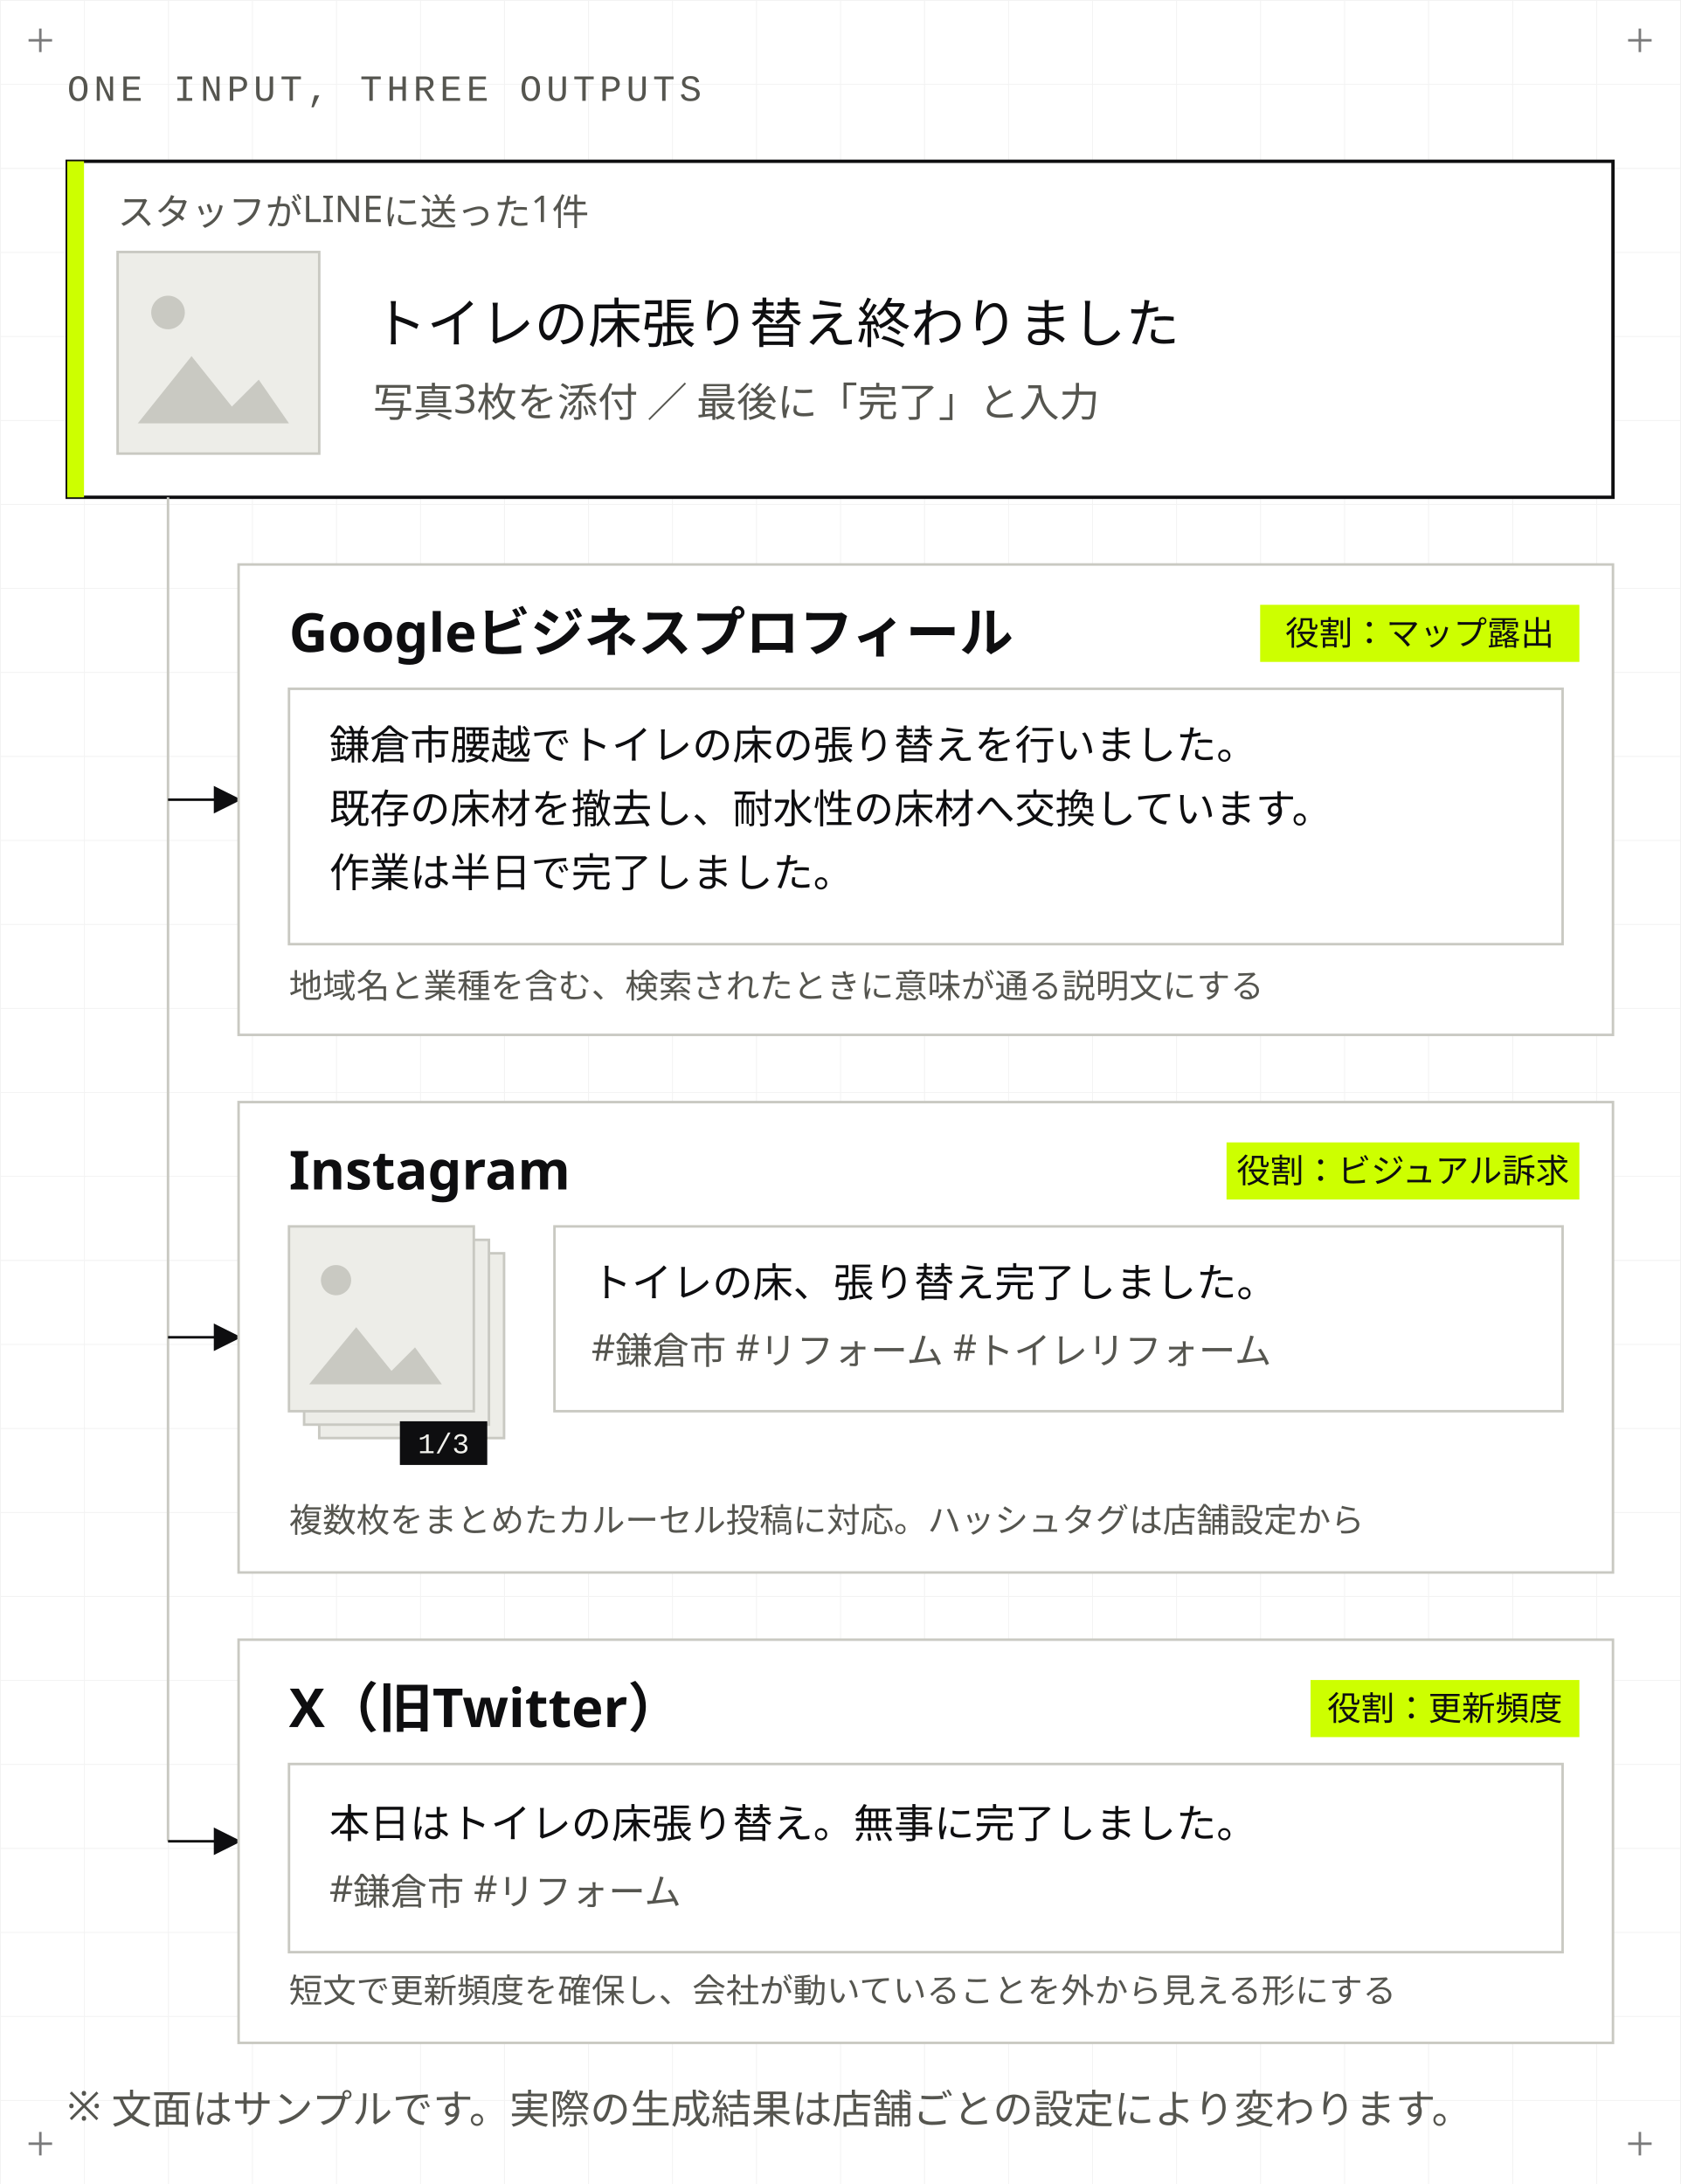
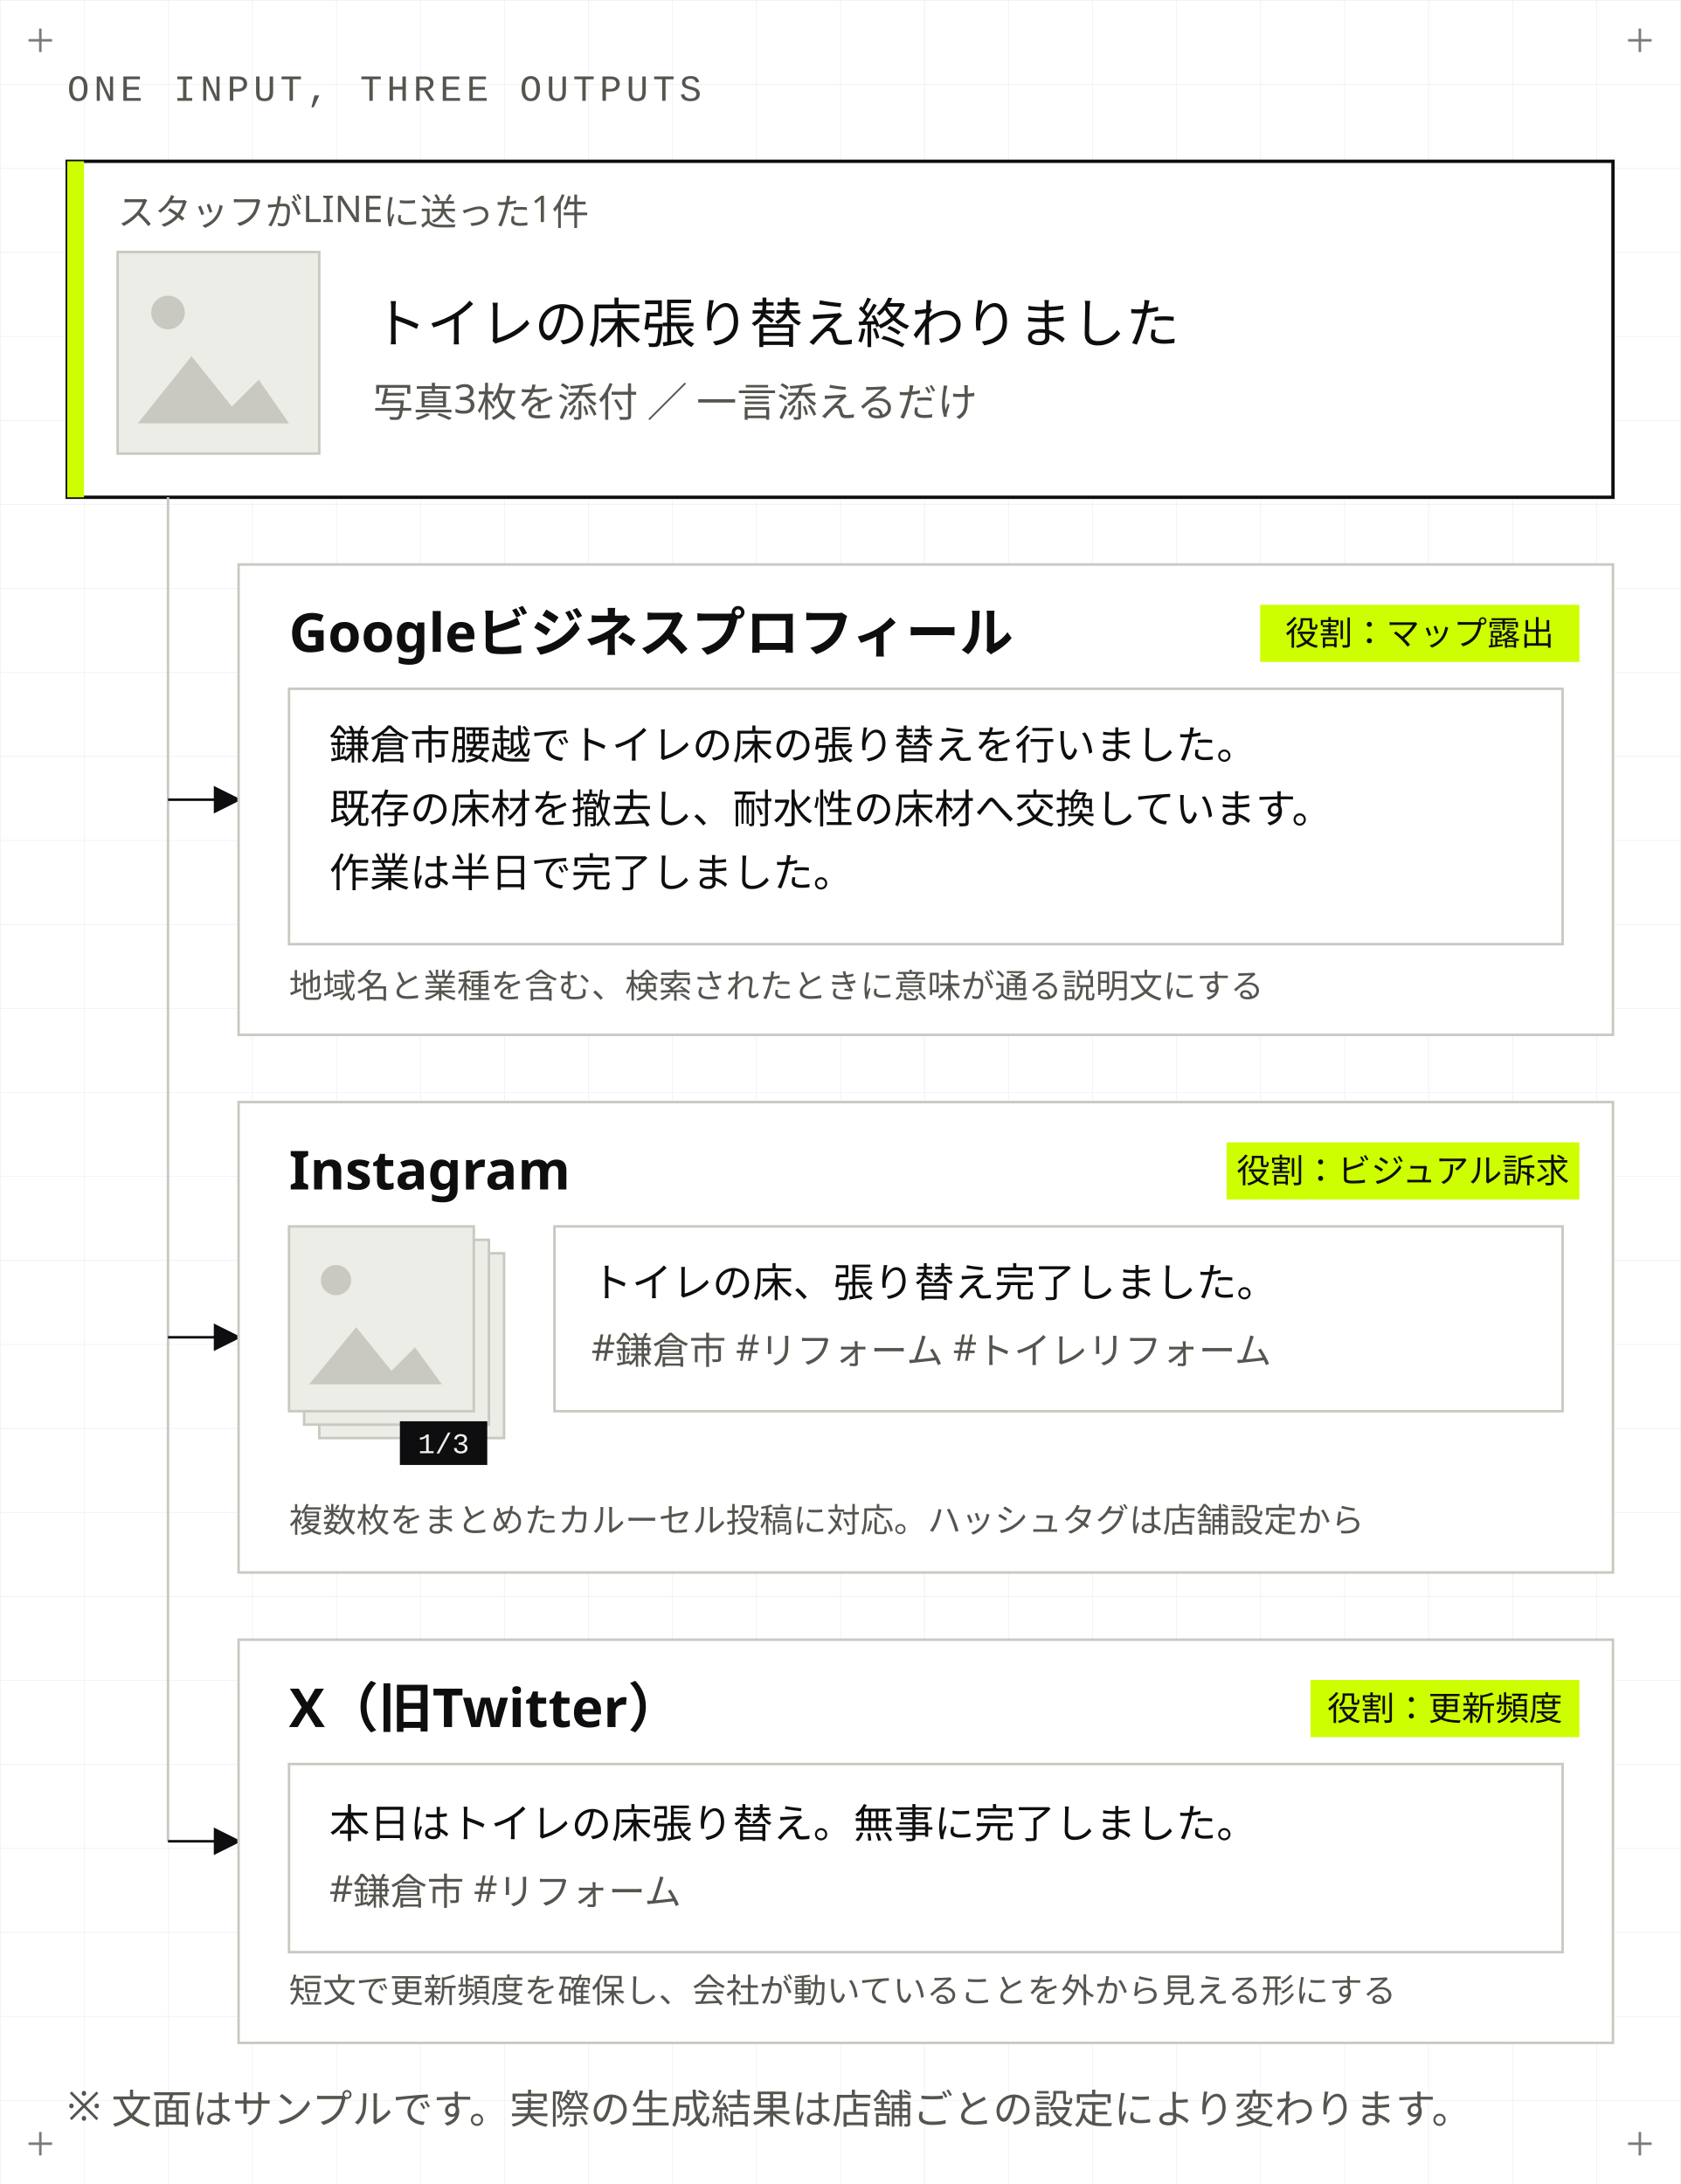
<svg xmlns="http://www.w3.org/2000/svg" viewBox="0 0 1000 1300" width="1000" height="1300">
  <defs>
    <pattern id="grid03" width="50" height="50" patternUnits="userSpaceOnUse">
      <path d="M50 0H0V50" fill="none" stroke="#0e0e10" stroke-opacity="0.05" stroke-width="1" />
    </pattern>
  </defs>
  <style>
    .m { font-family: ui-monospace, "SFMono-Regular", Consolas, "Liberation Mono", monospace; }
    .j { font-family: "Noto Sans JP", "Hiragino Sans", "Hiragino Kaku Gothic ProN", "Yu Gothic UI", "Yu Gothic", Meiryo, sans-serif; }
    .ch { font-weight: 700; font-size: 32px; fill: #0e0e10; }
    .po { font-size: 24px; fill: #0e0e10; }
    .ft { font-size: 20px; fill: #55554f; }
    .cp { font-size: 20px; fill: #0e0e10; }
  </style>
  <rect width="1000" height="1300" fill="#ffffff" />
  <rect width="1000" height="1300" fill="url(#grid03)" />
  <g stroke="#0e0e10" stroke-opacity="0.55" stroke-width="1.5">
    <path d="M17 24h14M24 17v14" />
    <path d="M969 24h14M976 17v14" />
    <path d="M17 1276h14M24 1269v14" />
    <path d="M969 1276h14M976 1269v14" />
  </g>
  <text class="m" x="40" y="60" font-size="22" fill="#55554f" letter-spacing="0.12em">ONE INPUT, THREE OUTPUTS</text>
  <rect x="40" y="96" width="920" height="200" fill="#ffffff" stroke="#0e0e10" stroke-width="2" />
  <rect x="40" y="96" width="10" height="200" fill="#cdff00" />
  <text class="j" x="70" y="134" font-size="22" fill="#55554f">スタッフがLINEに送った1件</text>
  <rect x="70" y="150" width="120" height="120" fill="#edede8" stroke="#c9c9c2" stroke-width="1.5" />
  <g fill="#c9c9c2">
    <circle cx="100" cy="186" r="10" />
    <path d="M82 252l32-40 24 30 16-16 18 26z" />
  </g>
  <text class="j" x="222" y="204" font-size="32" fill="#0e0e10">トイレの床張り替え終わりました</text>
-   <text class="j" x="222" y="248" font-size="24" fill="#55554f">写真3枚を添付 ／ 最後に「完了」と入力</text>
+   <text class="j" x="222" y="248" font-size="24" fill="#55554f">写真3枚を添付 ／ 一言添えるだけ</text>
  <line x1="100" y1="296" x2="100" y2="1096" stroke="#c9c9c2" stroke-width="1.5" />
  <g stroke="#0e0e10" stroke-width="1.5" fill="#0e0e10">
    <line x1="100" y1="476" x2="128" y2="476" />
    <path d="M128 469l14 7-14 7z" />
    <line x1="100" y1="796" x2="128" y2="796" />
    <path d="M128 789l14 7-14 7z" />
    <line x1="100" y1="1096" x2="128" y2="1096" />
    <path d="M128 1089l14 7-14 7z" />
  </g>
  <rect x="142" y="336" width="818" height="280" fill="#ffffff" stroke="#c9c9c2" stroke-width="1.5" />
  <text class="j ch" x="172" y="388">Googleビジネスプロフィール</text>
  <rect x="750" y="360" width="190" height="34" fill="#cdff00" />
  <text class="j cp" x="845" y="384" text-anchor="middle">役割：マップ露出</text>
  <rect x="172" y="410" width="758" height="152" fill="#ffffff" stroke="#c9c9c2" stroke-width="1.5" />
  <text class="j po" x="196" y="452">鎌倉市腰越でトイレの床の張り替えを行いました。</text>
  <text class="j po" x="196" y="490">既存の床材を撤去し、耐水性の床材へ交換しています。</text>
  <text class="j po" x="196" y="528">作業は半日で完了しました。</text>
  <text class="j ft" x="172" y="594">地域名と業種を含む、検索されたときに意味が通る説明文にする</text>
  <rect x="142" y="656" width="818" height="280" fill="#ffffff" stroke="#c9c9c2" stroke-width="1.5" />
  <text class="j ch" x="172" y="708">Instagram</text>
  <rect x="730" y="680" width="210" height="34" fill="#cdff00" />
  <text class="j cp" x="835" y="704" text-anchor="middle">役割：ビジュアル訴求</text>
  <rect x="190" y="746" width="110" height="110" fill="#edede8" stroke="#c9c9c2" stroke-width="1.5" />
  <rect x="181" y="738" width="110" height="110" fill="#edede8" stroke="#c9c9c2" stroke-width="1.5" />
  <rect x="172" y="730" width="110" height="110" fill="#edede8" stroke="#c9c9c2" stroke-width="1.5" />
  <g fill="#c9c9c2">
    <circle cx="200" cy="762" r="9" />
    <path d="M184 824l28-34 21 26 14-14 16 22z" />
  </g>
  <rect x="238" y="846" width="52" height="26" fill="#0e0e10" />
  <text class="m" x="264" y="865" font-size="17" fill="#f1f1ec" text-anchor="middle">1/3</text>
  <rect x="330" y="730" width="600" height="110" fill="#ffffff" stroke="#c9c9c2" stroke-width="1.5" />
  <text class="j po" x="352" y="772">トイレの床、張り替え完了しました。</text>
  <text class="j" x="352" y="810" font-size="22" fill="#55554f">#鎌倉市 #リフォーム #トイレリフォーム</text>
  <text class="j ft" x="172" y="912">複数枚をまとめたカルーセル投稿に対応。ハッシュタグは店舗設定から</text>
  <rect x="142" y="976" width="818" height="240" fill="#ffffff" stroke="#c9c9c2" stroke-width="1.5" />
  <text class="j ch" x="172" y="1028">X（旧Twitter）</text>
  <rect x="780" y="1000" width="160" height="34" fill="#cdff00" />
  <text class="j cp" x="860" y="1024" text-anchor="middle">役割：更新頻度</text>
  <rect x="172" y="1050" width="758" height="112" fill="#ffffff" stroke="#c9c9c2" stroke-width="1.5" />
  <text class="j po" x="196" y="1094">本日はトイレの床張り替え。無事に完了しました。</text>
  <text class="j" x="196" y="1132" font-size="22" fill="#55554f">#鎌倉市 #リフォーム</text>
  <text class="j ft" x="172" y="1192">短文で更新頻度を確保し、会社が動いていることを外から見える形にする</text>
  <text class="j" x="40" y="1262" font-size="24" fill="#55554f">※ 文面はサンプルです。実際の生成結果は店舗ごとの設定により変わります。</text>
</svg>
